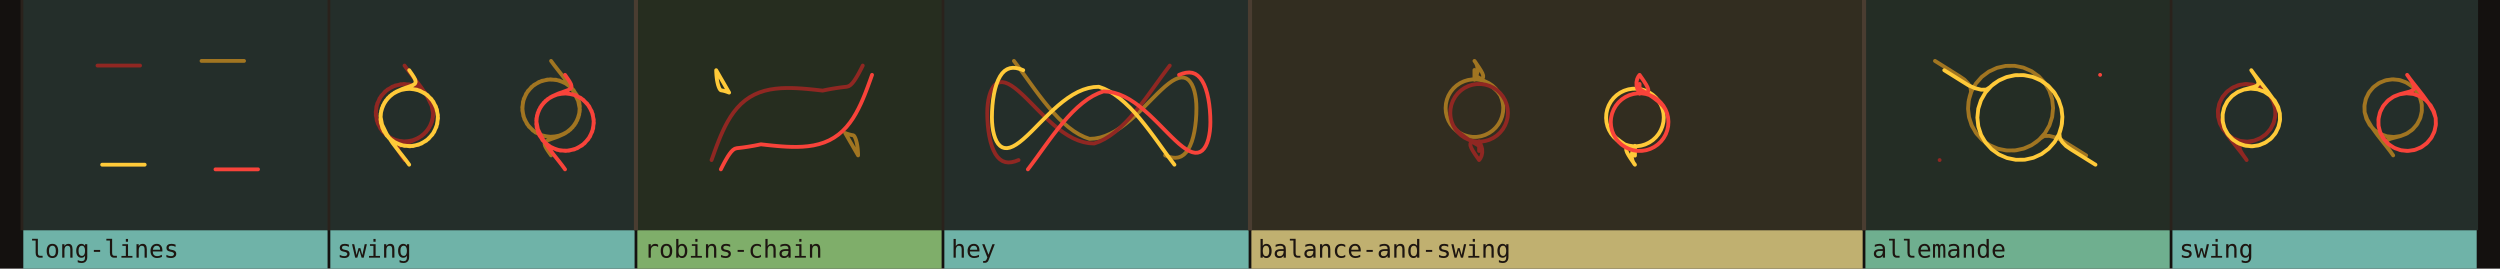
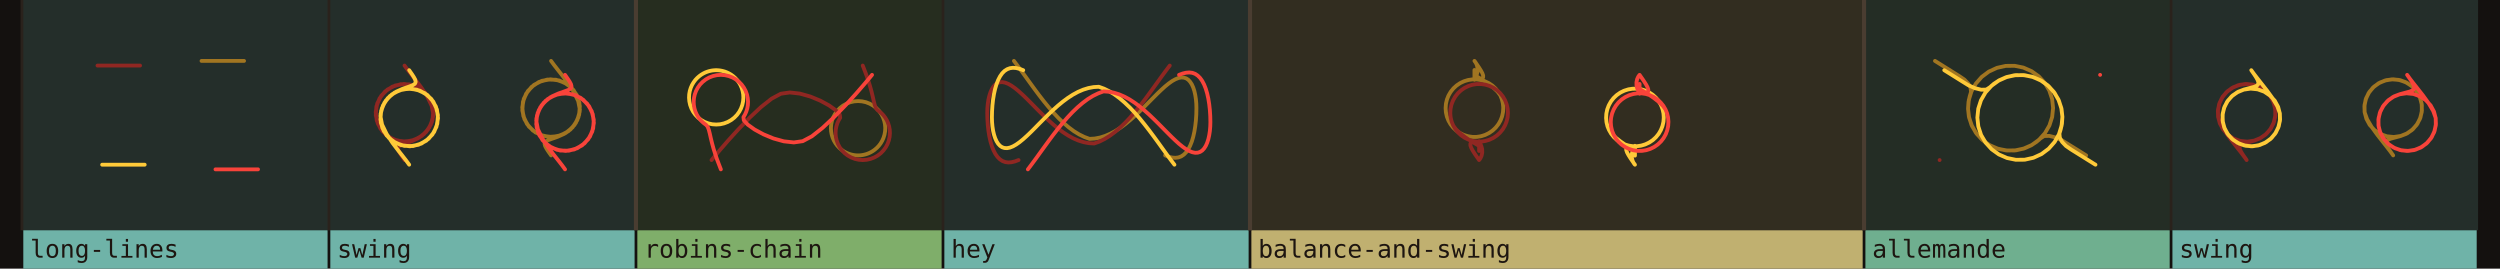
<svg xmlns="http://www.w3.org/2000/svg" viewBox="0 0 912 98" width="912" height="98" role="img">
  <rect width="912" height="98" fill="#14110f" />
  <svg x="8" y="0" width="112" height="84" viewBox="0 0 112 84">
    <rect width="112" height="84" fill="#6fb3a8" fill-opacity="0.18" />
    <path d="M81.03 22.22L80.99 22.22L80.88 22.22L80.7 22.22L80.44 22.22L80.12 22.22L79.72 22.22L79.27 22.22L78.76 22.22L78.2 22.22L77.58 22.22L76.93 22.22L76.24 22.22L75.53 22.22L74.79 22.22L74.04 22.22L73.28 22.22L72.52 22.22L71.76 22.22L71.02 22.22L70.31 22.22L69.62 22.22L68.97 22.22L68.36 22.22L67.79 22.22L67.28 22.22L66.83 22.22L66.44 22.22L66.11 22.22L65.85 22.22L65.67 22.22L65.56 22.22L65.52 22.22L65.56 22.22L65.67 22.22L65.85 22.22L66.11 22.22L66.44 22.22L66.83 22.22L67.28 22.22L67.79 22.22L68.36 22.22L68.97 22.22L69.62 22.22L70.31 22.22L71.02 22.22L71.76 22.22L72.52 22.22L73.28 22.22L74.04 22.22L74.79 22.22L75.53 22.22L76.24 22.22L76.93 22.22L77.58 22.22L78.2 22.22L78.76 22.22L79.27 22.22L79.72 22.22L80.12 22.22L80.44 22.22L80.7 22.22L80.88 22.22L80.99 22.22L81.03 22.22" fill="none" stroke="#a17521" stroke-width="1.4" stroke-linecap="round" stroke-linejoin="round" />
    <path d="M27.57 23.92L27.61 23.92L27.72 23.92L27.91 23.92L28.16 23.92L28.49 23.92L28.88 23.92L29.33 23.92L29.85 23.92L30.41 23.92L31.02 23.92L31.67 23.92L32.36 23.92L33.08 23.92L33.82 23.92L34.57 23.92L35.33 23.92L36.09 23.92L36.84 23.92L37.58 23.92L38.3 23.92L38.99 23.92L39.64 23.92L40.25 23.92L40.81 23.92L41.33 23.92L41.78 23.92L42.17 23.92L42.5 23.92L42.75 23.92L42.94 23.92L43.05 23.92L43.09 23.92L43.05 23.92L42.94 23.92L42.75 23.92L42.5 23.92L42.17 23.92L41.78 23.92L41.33 23.92L40.81 23.92L40.25 23.92L39.64 23.92L38.99 23.92L38.3 23.92L37.58 23.92L36.84 23.92L36.09 23.92L35.33 23.92L34.57 23.92L33.82 23.92L33.08 23.92L32.36 23.92L31.67 23.92L31.02 23.92L30.41 23.92L29.85 23.92L29.33 23.92L28.88 23.92L28.49 23.92L28.16 23.92L27.91 23.92L27.72 23.92L27.61 23.92L27.57 23.92" fill="none" stroke="#902722" stroke-width="1.4" stroke-linecap="round" stroke-linejoin="round" />
    <path d="M29.27 60.08L29.31 60.08L29.42 60.08L29.61 60.08L29.86 60.08L30.19 60.08L30.58 60.08L31.03 60.08L31.54 60.08L32.11 60.08L32.72 60.08L33.37 60.08L34.06 60.08L34.78 60.08L35.51 60.08L36.27 60.08L37.03 60.08L37.79 60.08L38.54 60.08L39.28 60.08L40 60.08L40.68 60.08L41.34 60.08L41.95 60.08L42.51 60.08L43.02 60.08L43.48 60.08L43.87 60.08L44.19 60.08L44.45 60.08L44.63 60.08L44.75 60.08L44.78 60.08L44.75 60.08L44.63 60.08L44.45 60.08L44.19 60.08L43.87 60.08L43.48 60.08L43.02 60.08L42.51 60.08L41.95 60.08L41.34 60.08L40.68 60.08L40 60.08L39.28 60.08L38.54 60.08L37.79 60.08L37.03 60.08L36.27 60.08L35.51 60.08L34.78 60.08L34.06 60.08L33.37 60.08L32.72 60.08L32.11 60.08L31.54 60.08L31.03 60.08L30.58 60.08L30.19 60.08L29.86 60.08L29.61 60.08L29.42 60.08L29.31 60.08L29.27 60.08" fill="none" stroke="#ffca39" stroke-width="1.4" stroke-linecap="round" stroke-linejoin="round" />
    <path d="M86.12 61.78L86.09 61.78L85.97 61.78L85.79 61.78L85.53 61.78L85.21 61.78L84.82 61.78L84.36 61.78L83.85 61.78L83.29 61.78L82.68 61.78L82.02 61.78L81.33 61.78L80.62 61.78L79.88 61.78L79.13 61.78L78.37 61.78L77.61 61.78L76.85 61.78L76.12 61.78L75.4 61.78L74.71 61.78L74.06 61.78L73.45 61.78L72.88 61.78L72.37 61.78L71.92 61.78L71.53 61.78L71.2 61.78L70.94 61.78L70.76 61.78L70.65 61.78L70.61 61.78L70.65 61.78L70.76 61.78L70.94 61.78L71.2 61.78L71.53 61.78L71.92 61.78L72.37 61.78L72.88 61.78L73.45 61.78L74.06 61.78L74.71 61.78L75.4 61.78L76.12 61.78L76.85 61.78L77.61 61.78L78.37 61.78L79.13 61.78L79.88 61.78L80.62 61.78L81.33 61.78L82.02 61.78L82.68 61.78L83.29 61.78L83.85 61.78L84.36 61.78L84.82 61.78L85.21 61.78L85.53 61.78L85.79 61.78L85.97 61.78L86.09 61.78L86.12 61.78" fill="none" stroke="#f8433a" stroke-width="1.4" stroke-linecap="round" stroke-linejoin="round" />
  </svg>
  <path d="M8 0L8 84" stroke="#2a221c" stroke-width="1" fill="none" />
  <svg x="8" y="84" width="112" height="14" viewBox="0 0 112 14">
    <rect x="0.5" width="111" height="14" fill="#6fb3a8" />
    <text x="3" y="10" fill="#1d1510" font-size="9" font-family="ui-monospace, Menlo, monospace">long-lines</text>
  </svg>
  <svg x="120" y="0" width="112" height="84" viewBox="0 0 112 84">
    <rect width="112" height="84" fill="#6fb3a8" fill-opacity="0.18" />
    <path d="M81.03 22.22L81.3 22.59L82.06 23.63L83.31 25.24L85.03 27.42L87.11 30.16L89.24 33.39L90.93 36.88L91.54 40.03L91 42.81L89.58 45.59L87.34 47.87L84.53 49.37L81.4 49.97L78.23 49.59L75.32 48.29L72.93 46.17L71.29 43.43L70.55 40.33L70.77 37.15L71.93 34.18L73.93 31.69L76.58 29.92L79.65 29.03L82.84 29.09L85.86 30.11L88.44 31.98L90.34 34.55L91.38 37.56L91.47 40.75L90.6 43.82L88.85 46.49L86.38 48.51L83.42 49.7L80.24 49.94L77.14 49.23L74.39 47.61L72.25 45.24L70.92 42.34L70.52 39.18L71.08 36.04L72.56 33.21L74.82 30.96L77.65 29.49L80.8 28.94L83.96 29.35L86.85 30.69L89.21 32.84L90.82 35.6L91.52 38.71L91.27 41.89L90.07 44.84L88.11 47.24L85.81 48.83L83.4 49.91L81.29 50.65L79.76 51.21L78.9 51.78L78.65 52.46L78.87 53.3L79.37 54.24L79.97 55.17L80.52 55.96L80.9 56.5L81.03 56.69" fill="none" stroke="#a17521" stroke-width="1.4" stroke-linecap="round" stroke-linejoin="round" />
    <path d="M27.57 23.92L27.84 24.29L28.6 25.32L29.85 26.94L31.58 29.12L33.65 31.86L35.79 35.09L37.47 38.58L38.08 41.73L37.55 44.5L36.12 47.29L33.89 49.57L31.07 51.07L27.94 51.66L24.77 51.29L21.86 49.98L19.48 47.87L17.84 45.13L17.09 42.03L17.31 38.84L18.47 35.87L20.47 33.39L23.13 31.62L26.19 30.72L29.38 30.79L32.4 31.81L34.98 33.68L36.88 36.25L37.92 39.26L38.01 42.45L37.14 45.52L35.4 48.19L32.93 50.21L29.97 51.4L26.79 51.64L23.68 50.92L20.93 49.31L18.79 46.94L17.46 44.04L17.06 40.88L17.62 37.74L19.11 34.91L21.37 32.66L24.2 31.19L27.34 30.63L30.5 31.05L33.4 32.39L35.75 34.54L37.36 37.29L38.07 40.4L37.81 43.58L36.61 46.54L34.65 48.93L32.35 50.53L29.94 51.61L27.83 52.34L26.3 52.91L25.44 53.47L25.19 54.16L25.41 55L25.91 55.94L26.52 56.87L27.07 57.66L27.44 58.19L27.57 58.39" fill="none" stroke="#902722" stroke-width="1.4" stroke-linecap="round" stroke-linejoin="round" />
    <path d="M29.27 60.08L29.01 59.71L28.25 58.68L26.99 57.06L25.27 54.88L23.19 52.14L21.06 48.91L19.37 45.42L18.77 42.27L19.3 39.5L20.73 36.71L22.96 34.43L25.77 32.93L28.91 32.34L32.07 32.71L34.99 34.02L37.37 36.13L39.01 38.87L39.75 41.97L39.53 45.16L38.37 48.13L36.37 50.61L33.72 52.38L30.66 53.28L27.47 53.21L24.44 52.19L21.86 50.32L19.97 47.75L18.92 44.74L18.83 41.55L19.7 38.48L21.45 35.81L23.92 33.79L26.88 32.6L30.06 32.36L33.17 33.08L35.92 34.69L38.06 37.06L39.39 39.96L39.79 43.12L39.22 46.26L37.74 49.09L35.48 51.34L32.65 52.81L29.51 53.37L26.34 52.95L23.45 51.61L21.09 49.46L19.49 46.71L18.78 43.6L19.04 40.42L20.24 37.46L22.19 35.07L24.5 33.47L26.9 32.39L29.02 31.66L30.55 31.09L31.4 30.53L31.65 29.84L31.43 29L30.93 28.06L30.33 27.13L29.78 26.34L29.41 25.81L29.27 25.61" fill="none" stroke="#ffca39" stroke-width="1.4" stroke-linecap="round" stroke-linejoin="round" />
    <path d="M86.12 61.78L85.86 61.41L85.1 60.37L83.85 58.76L82.12 56.58L80.04 53.84L77.91 50.61L76.22 47.12L75.62 43.97L76.15 41.19L77.58 38.41L79.81 36.13L82.62 34.63L85.76 34.03L88.93 34.41L91.84 35.71L94.22 37.83L95.86 40.57L96.61 43.67L96.39 46.85L95.22 49.82L93.22 52.31L90.57 54.08L87.51 54.97L84.32 54.91L81.3 53.89L78.72 52.02L76.82 49.45L75.77 46.44L75.68 43.25L76.55 40.18L78.3 37.51L80.77 35.49L83.73 34.3L86.91 34.06L90.02 34.77L92.77 36.39L94.91 38.76L96.24 41.66L96.64 44.82L96.07 47.96L94.59 50.79L92.33 53.04L89.5 54.51L86.36 55.06L83.2 54.65L80.3 53.31L77.94 51.16L76.34 48.4L75.63 45.29L75.89 42.11L77.09 39.16L79.04 36.76L81.35 35.17L83.76 34.09L85.87 33.35L87.4 32.79L88.25 32.22L88.5 31.54L88.29 30.7L87.79 29.76L87.18 28.83L86.63 28.04L86.26 27.5L86.12 27.31" fill="none" stroke="#f8433a" stroke-width="1.4" stroke-linecap="round" stroke-linejoin="round" />
  </svg>
  <path d="M120 0L120 84" stroke="#2a221c" stroke-width="1" fill="none" />
  <svg x="120" y="84" width="112" height="14" viewBox="0 0 112 14">
    <rect x="0.5" width="111" height="14" fill="#6fb3a8" />
    <text x="3" y="10" fill="#1d1510" font-size="9" font-family="ui-monospace, Menlo, monospace">swing</text>
  </svg>
  <svg x="232" y="0" width="112" height="84" viewBox="0 0 112 84">
    <rect width="112" height="84" fill="#7fae6a" fill-opacity="0.18" />
-     <path d="M81.03 56.69L81.03 56.69L81.03 56.69L81.03 56.69L81.03 56.69L81.03 56.69L81.03 56.69L81.03 56.69L81.03 56.69L81.03 56.69L81.03 56.69L81.03 56.69L81.03 56.69L81.03 56.69L81.03 56.69L81.03 56.69L81.03 56.69L81.03 56.69L81.03 56.69L80.99 56.62L80.87 56.41L80.68 56.09L80.44 55.66L80.14 55.15L79.81 54.57L79.45 53.95L79.07 53.28L78.68 52.61L78.28 51.93L77.9 51.27L77.54 50.64L77.21 50.06L76.91 49.55L76.67 49.13L76.48 48.8L76.36 48.6L76.32 48.52L76.34 48.53L76.4 48.55L76.48 48.59L76.6 48.64L76.75 48.69L76.92 48.76L77.11 48.82L77.32 48.89L77.54 48.96L77.78 49.03L78.02 49.1L78.26 49.16L78.51 49.22L78.76 49.27L79.01 49.31L79.25 49.35L79.52 49.51L79.8 49.93L80.08 50.54L80.34 51.3L80.56 52.15L80.73 53.06L80.86 53.96L80.94 54.81L80.99 55.56L81.02 56.15L81.03 56.55L81.03 56.69" fill="none" stroke="#a17521" stroke-width="1.4" stroke-linecap="round" stroke-linejoin="round" />
-     <path d="M27.57 58.39L27.62 58.26L27.76 57.87L27.98 57.26L28.28 56.42L28.65 55.38L29.1 54.15L29.62 52.76L30.22 51.24L30.89 49.61L31.65 47.89L32.49 46.14L33.43 44.38L34.48 42.64L35.63 40.97L36.91 39.39L38.3 37.94L39.82 36.63L41.45 35.49L43.19 34.52L45.03 33.73L46.95 33.11L48.92 32.66L50.93 32.36L52.95 32.18L54.95 32.11L56.9 32.12L58.76 32.19L60.53 32.3L62.16 32.43L63.64 32.57L64.93 32.7L66.03 32.82L66.92 32.92L67.57 32.99L67.98 33.04L68.11 33.05L68.17 33.04L68.32 33.01L68.57 32.95L68.9 32.88L69.31 32.8L69.79 32.7L70.34 32.6L70.94 32.49L71.6 32.37L72.29 32.26L73.02 32.14L73.78 32.03L74.55 31.92L75.33 31.82L76.12 31.73L76.9 31.64L77.64 31.42L78.32 30.96L78.97 30.3L79.59 29.5L80.18 28.6L80.75 27.66L81.28 26.73L81.75 25.85L82.15 25.08L82.46 24.47L82.66 24.06L82.73 23.92" fill="none" stroke="#902722" stroke-width="1.4" stroke-linecap="round" stroke-linejoin="round" />
-     <path d="M29.27 25.61L29.27 25.61L29.27 25.61L29.27 25.61L29.27 25.61L29.27 25.61L29.27 25.61L29.27 25.61L29.27 25.61L29.27 25.61L29.27 25.61L29.27 25.61L29.27 25.61L29.27 25.61L29.27 25.61L29.27 25.61L29.27 25.61L29.27 25.61L29.27 25.61L29.31 25.69L29.43 25.89L29.62 26.22L29.87 26.64L30.16 27.15L30.49 27.73L30.85 28.36L31.24 29.02L31.63 29.7L32.02 30.37L32.4 31.04L32.76 31.66L33.09 32.24L33.39 32.75L33.63 33.18L33.82 33.5L33.94 33.71L33.98 33.78L33.96 33.77L33.91 33.75L33.82 33.71L33.7 33.67L33.55 33.61L33.38 33.55L33.19 33.48L32.98 33.41L32.76 33.34L32.53 33.27L32.29 33.2L32.04 33.14L31.79 33.08L31.54 33.03L31.29 32.99L31.05 32.96L30.79 32.79L30.5 32.38L30.22 31.77L29.96 31.01L29.75 30.15L29.57 29.24L29.45 28.34L29.36 27.49L29.31 26.74L29.28 26.15L29.27 25.76L29.27 25.61" fill="none" stroke="#ffca39" stroke-width="1.4" stroke-linecap="round" stroke-linejoin="round" />
-     <path d="M86.12 27.31L86.08 27.44L85.94 27.82L85.72 28.44L85.42 29.28L85.04 30.32L84.59 31.55L84.07 32.93L83.48 34.46L82.8 36.09L82.05 37.8L81.2 39.56L80.26 41.32L79.22 43.06L78.06 44.73L76.79 46.31L75.4 47.76L73.88 49.07L72.25 50.21L70.51 51.18L68.67 51.97L66.75 52.58L64.77 53.04L62.76 53.34L60.75 53.52L58.75 53.59L56.8 53.58L54.93 53.51L53.17 53.4L51.54 53.27L50.06 53.13L48.76 53L47.66 52.88L46.78 52.78L46.12 52.71L45.72 52.66L45.58 52.65L45.53 52.66L45.38 52.69L45.13 52.74L44.8 52.81L44.39 52.9L43.9 52.99L43.36 53.1L42.75 53.21L42.1 53.32L41.4 53.44L40.68 53.56L39.92 53.67L39.15 53.78L38.36 53.88L37.58 53.97L36.8 54.06L36.06 54.27L35.37 54.74L34.73 55.39L34.11 56.2L33.51 57.09L32.95 58.04L32.42 58.97L31.95 59.85L31.55 60.62L31.24 61.23L31.04 61.64L30.97 61.78" fill="none" stroke="#f8433a" stroke-width="1.4" stroke-linecap="round" stroke-linejoin="round" />
+     <path d="M81.03 56.69L81.08 56.69L81.21 56.69L81.43 56.68L81.73 56.67L82.11 56.63L82.56 56.57L83.09 56.47L83.67 56.33L84.32 56.13L85 55.86L85.72 55.51L86.46 55.07L87.2 54.53L87.93 53.89L88.63 53.14L89.27 52.29L89.84 51.32L90.31 50.26L90.66 49.12L90.88 47.9L90.94 46.63L90.84 45.34L90.56 44.04L90.09 42.76L89.45 41.55L88.63 40.41L87.64 39.4L86.51 38.52L85.26 37.82L83.9 37.29L82.49 36.98L81.03 36.87L79.58 36.98L78.16 37.29L76.81 37.82L75.55 38.52L74.42 39.4L73.44 40.41L72.62 41.55L71.97 42.76L71.51 44.04L71.23 45.34L71.12 46.63L71.18 47.9L71.4 49.12L71.75 50.26L72.22 51.32L72.79 52.29L73.43 53.14L74.13 53.89L74.86 54.53L75.6 55.07L76.34 55.51L77.06 55.86L77.75 56.13L78.39 56.33L78.97 56.47L79.5 56.57L79.95 56.63L80.33 56.67L80.63 56.68L80.85 56.69L80.99 56.69L81.03 56.69" fill="none" stroke="#a17521" stroke-width="1.4" stroke-linecap="round" stroke-linejoin="round" />
+     <path d="M27.57 58.39L28.34 57.45L30.43 54.97L33.51 51.41L37.29 47.25L41.43 42.98L45.61 39.06L49.53 35.97L52.86 34.19L56.11 33.73L59.77 34.14L63.57 35.2L67.22 36.71L70.42 38.45L72.89 40.21L74.35 41.79L74.49 42.97L73.92 43.93L73.45 44.99L73.1 46.14L72.88 47.35L72.82 48.62L72.92 49.92L73.21 51.22L73.67 52.49L74.31 53.71L75.13 54.84L76.12 55.86L77.25 56.73L78.5 57.44L79.86 57.96L81.27 58.28L82.73 58.39L84.18 58.28L85.6 57.96L86.95 57.44L88.21 56.73L89.34 55.86L90.32 54.84L91.14 53.71L91.79 52.49L92.25 51.22L92.53 49.92L92.64 48.62L92.58 47.35L92.36 46.14L92.01 44.99L91.54 43.93L90.97 42.97L90.33 42.11L89.63 41.36L88.9 40.72L88.16 40.19L87.56 39.49L87.13 38.4L86.77 36.97L86.38 35.26L85.93 33.39L85.39 31.45L84.8 29.54L84.19 27.77L83.62 26.22L83.15 25L82.84 24.2L82.73 23.92" fill="none" stroke="#902722" stroke-width="1.4" stroke-linecap="round" stroke-linejoin="round" />
+     <path d="M29.27 25.61L29.23 25.61L29.09 25.61L28.87 25.62L28.57 25.64L28.19 25.67L27.74 25.73L27.21 25.83L26.63 25.97L25.99 26.17L25.3 26.44L24.58 26.79L23.84 27.23L23.1 27.77L22.37 28.41L21.67 29.16L21.03 30.02L20.46 30.98L19.99 32.04L19.64 33.18L19.42 34.4L19.36 35.67L19.47 36.97L19.75 38.27L20.21 39.54L20.86 40.76L21.68 41.89L22.66 42.91L23.79 43.78L25.05 44.49L26.4 45.01L27.82 45.33L29.27 45.43L30.73 45.33L32.14 45.01L33.5 44.49L34.75 43.78L35.88 42.91L36.87 41.89L37.69 40.76L38.33 39.54L38.79 38.27L39.08 36.97L39.18 35.67L39.12 34.4L38.9 33.18L38.55 32.04L38.08 30.98L37.51 30.02L36.87 29.16L36.17 28.41L35.44 27.77L34.7 27.23L33.96 26.79L33.24 26.44L32.56 26.17L31.91 25.97L31.33 25.83L30.8 25.73L30.35 25.67L29.97 25.64L29.67 25.62L29.45 25.61L29.32 25.61L29.27 25.61" fill="none" stroke="#ffca39" stroke-width="1.4" stroke-linecap="round" stroke-linejoin="round" />
+     <path d="M86.12 27.31L85.36 28.24L83.27 30.73L80.18 34.29L76.41 38.44L72.27 42.72L68.08 46.64L64.16 49.73L60.83 51.5L57.59 51.96L53.93 51.56L50.13 50.5L46.48 48.99L43.28 47.25L40.8 45.48L39.35 43.91L39.21 42.73L39.78 41.76L40.25 40.71L40.6 39.56L40.82 38.34L40.88 37.07L40.77 35.78L40.49 34.48L40.03 33.2L39.38 31.99L38.56 30.85L37.58 29.84L36.45 28.96L35.19 28.26L33.84 27.74L32.42 27.42L30.97 27.31L29.51 27.42L28.1 27.74L26.74 28.26L25.49 28.96L24.36 29.84L23.37 30.85L22.55 31.99L21.91 33.2L21.44 34.48L21.16 35.78L21.06 37.07L21.12 38.34L21.34 39.56L21.69 40.71L22.16 41.76L22.73 42.73L23.37 43.58L24.07 44.33L24.8 44.97L25.54 45.51L26.14 46.2L26.56 47.29L26.93 48.73L27.31 50.43L27.77 52.31L28.3 54.25L28.9 56.16L29.5 57.93L30.08 59.47L30.55 60.69L30.86 61.49L30.97 61.78" fill="none" stroke="#f8433a" stroke-width="1.4" stroke-linecap="round" stroke-linejoin="round" />
  </svg>
  <path d="M232 0L232 84" stroke="#2a221c" stroke-width="1" fill="none" />
  <svg x="232" y="84" width="112" height="14" viewBox="0 0 112 14">
    <rect x="0.5" width="111" height="14" fill="#7fae6a" />
    <text x="3" y="10" fill="#1d1510" font-size="9" font-family="ui-monospace, Menlo, monospace">robins-chain</text>
  </svg>
  <svg x="344" y="0" width="112" height="84" viewBox="0 0 112 84">
    <rect width="112" height="84" fill="#6fb3a8" fill-opacity="0.18" />
    <path d="M81.03 56.69L82.35 57.18L83.6 57.48L84.78 57.57L85.88 57.43L86.91 57.05L87.85 56.42L88.71 55.56L89.49 54.46L90.17 53.14L90.78 51.61L91.29 49.89L91.71 48.01L92.03 45.99L92.27 43.87L92.41 41.68L92.45 39.45L92.41 37.81L92.27 36.2L92.03 34.66L91.71 33.23L91.29 31.93L90.78 30.79L90.17 29.85L89.49 29.1L88.71 28.59L87.85 28.31L86.91 28.26L85.88 28.47L84.78 28.91L83.6 29.57L82.35 30.46L81.03 31.53L79.65 32.78L78.2 34.17L76.69 35.68L75.12 37.27L73.5 38.9L71.84 40.55L70.13 42.18L68.38 43.74L66.59 45.21L64.78 46.56L62.93 47.76L61.06 48.77L59.18 49.58L57.28 50.18L55.37 50.54L53.45 50.66L51.54 49.95L49.63 49.01L47.73 47.84L45.85 46.44L43.98 44.84L42.13 43.07L40.32 41.14L38.53 39.08L36.78 36.94L35.07 34.73L33.4 32.5L31.79 30.28L30.22 28.11L28.71 26.02L27.26 24.05L25.88 22.22" fill="none" stroke="#a17521" stroke-width="1.4" stroke-linecap="round" stroke-linejoin="round" />
    <path d="M82.73 23.92L81.34 25.75L79.89 27.72L78.38 29.81L76.82 31.98L75.2 34.2L73.54 36.43L71.83 38.63L70.08 40.78L68.29 42.84L66.47 44.77L64.63 46.54L62.76 48.14L60.87 49.53L58.97 50.71L57.07 51.65L55.15 52.35L53.24 52.23L51.33 51.87L49.43 51.28L47.54 50.47L45.68 49.45L43.83 48.26L42.01 46.91L40.23 45.44L38.48 43.87L36.77 42.25L35.1 40.6L33.48 38.97L31.92 37.38L30.41 35.87L28.96 34.48L27.57 33.23L26.25 32.15L25 31.27L23.83 30.6L22.72 30.16L21.7 29.96L20.76 30L19.9 30.28L19.12 30.8L18.43 31.54L17.83 32.49L17.32 33.63L16.9 34.93L16.57 36.36L16.34 37.9L16.2 39.51L16.15 41.15L16.2 43.38L16.34 45.57L16.57 47.69L16.9 49.7L17.32 51.59L17.83 53.3L18.43 54.84L19.12 56.16L19.9 57.26L20.76 58.12L21.7 58.74L22.72 59.12L23.83 59.27L25 59.18L26.25 58.88L27.57 58.39" fill="none" stroke="#902722" stroke-width="1.4" stroke-linecap="round" stroke-linejoin="round" />
    <path d="M29.27 25.61L27.95 25.12L26.7 24.82L25.52 24.73L24.42 24.88L23.4 25.26L22.45 25.88L21.59 26.74L20.82 27.84L20.13 29.16L19.53 30.7L19.02 32.41L18.6 34.3L18.27 36.31L18.04 38.43L17.9 40.62L17.85 42.85L17.9 44.49L18.04 46.1L18.27 47.64L18.6 49.07L19.02 50.37L19.53 51.51L20.13 52.46L20.82 53.2L21.59 53.72L22.45 54L23.4 54.04L24.42 53.84L25.52 53.4L26.7 52.73L27.95 51.85L29.27 50.77L30.66 49.52L32.11 48.13L33.62 46.62L35.18 45.03L36.8 43.4L38.46 41.75L40.17 40.13L41.92 38.56L43.71 37.09L45.53 35.74L47.37 34.55L49.24 33.53L51.13 32.72L53.03 32.13L54.93 31.77L56.85 31.65L58.76 32.35L60.67 33.29L62.57 34.47L64.46 35.86L66.32 37.46L68.17 39.23L69.99 41.16L71.77 43.22L73.52 45.37L75.23 47.57L76.9 49.8L78.52 52.02L80.08 54.19L81.59 56.28L83.04 58.25L84.43 60.08" fill="none" stroke="#ffca39" stroke-width="1.4" stroke-linecap="round" stroke-linejoin="round" />
    <path d="M30.97 61.78L32.35 59.95L33.8 57.98L35.31 55.89L36.88 53.72L38.5 51.5L40.16 49.27L41.87 47.06L43.62 44.92L45.41 42.86L47.22 40.93L49.07 39.16L50.94 37.56L52.82 36.16L54.72 34.99L56.63 34.05L58.55 33.34L60.46 33.46L62.37 33.82L64.27 34.42L66.15 35.23L68.02 36.24L69.87 37.44L71.68 38.79L73.47 40.26L75.22 41.82L76.93 43.45L78.6 45.1L80.21 46.73L81.78 48.32L83.29 49.83L84.74 51.22L86.12 52.47L87.44 53.54L88.69 54.43L89.87 55.09L90.97 55.53L92 55.74L92.94 55.69L93.8 55.41L94.58 54.9L95.27 54.15L95.87 53.21L96.38 52.07L96.8 50.77L97.12 49.34L97.36 47.8L97.5 46.19L97.55 44.55L97.5 42.32L97.36 40.13L97.12 38.01L96.8 35.99L96.38 34.11L95.87 32.39L95.27 30.86L94.58 29.54L93.8 28.44L92.94 27.58L92 26.95L90.97 26.57L89.87 26.43L88.69 26.52L87.44 26.82L86.12 27.31" fill="none" stroke="#f8433a" stroke-width="1.4" stroke-linecap="round" stroke-linejoin="round" />
  </svg>
  <path d="M344 0L344 84" stroke="#2a221c" stroke-width="1" fill="none" />
  <svg x="344" y="84" width="112" height="14" viewBox="0 0 112 14">
    <rect x="0.5" width="111" height="14" fill="#6fb3a8" />
    <text x="3" y="10" fill="#1d1510" font-size="9" font-family="ui-monospace, Menlo, monospace">hey</text>
  </svg>
  <svg x="456" y="0" width="224" height="84" viewBox="0 0 224 84">
    <rect width="224" height="84" fill="#c0b070" fill-opacity="0.18" />
    <path d="M81.88 22.22L82.02 22.38L82.37 22.89L82.77 23.76L83.02 24.93L83 26.2L82.7 27.27L82.36 28.11L82.08 28.72L81.91 29.05L81.88 29.11L81.88 29.11L81.88 29.11L81.88 29.11L81.88 29.08L81.88 28.77L81.88 28.22L81.88 27.53L81.88 26.78L81.88 26.11L81.88 25.66L81.88 25.53L81.88 25.53L81.88 25.53L81.88 25.53L81.88 25.53L81.88 25.53L81.88 25.53L81.88 25.53L81.88 25.82L81.88 26.46L81.88 27.1L81.88 27.39L82.14 27.54L82.86 27.96L83.97 28.62L85.41 29.52L87.07 30.66L88.79 32L90.32 33.45L91.31 34.79L91.84 36.09L92.23 37.59L92.39 39.16L92.32 40.74L92.01 42.29L91.47 43.77L90.72 45.16L89.76 46.42L88.63 47.52L87.35 48.44L85.94 49.16L84.44 49.66L82.88 49.93L81.3 49.96L79.74 49.75L78.22 49.32L76.78 48.66L75.46 47.79L74.29 46.74L73.28 45.52L72.47 44.16L71.87 42.7L71.5 41.17L71.36 39.59L71.46 38.02L71.79 36.47L72.35 34.99L73.13 33.62L74.1 32.37L75.25 31.29L76.54 30.39L77.96 29.69L79.47 29.21L81.03 28.97L82.61 28.96L84.17 29.19L85.68 29.65L87.11 30.33L88.42 31.21L89.58 32.29L90.56 33.52L91.35 34.89L91.93 36.36L92.28 37.9L92.4 39.47L92.27 41.05L91.92 42.59L91.34 44.06L90.54 45.42L89.55 46.65L88.38 47.72L87.07 48.6L85.65 49.28L84.13 49.73L82.57 49.95L80.99 49.94L79.43 49.68L77.92 49.2L76.51 48.5L75.21 47.59L74.07 46.51L73.1 45.26L72.33 43.88L71.78 42.4L71.45 40.85L71.36 39.28L71.5 37.7L71.88 36.17L72.49 34.71L73.3 33.36L74.31 32.14L75.49 31.09L76.82 30.23L78.26 29.58L79.78 29.15L81.3 28.95L82.68 28.96L83.83 28.91L84.64 28.67L85.04 28.22L85.06 27.55L84.76 26.7L84.23 25.72L83.59 24.7L82.94 23.74L82.39 22.94L82.01 22.41L81.88 22.22" fill="none" stroke="#a17521" stroke-width="1.4" stroke-linecap="round" stroke-linejoin="round" />
    <path d="M83.57 58.39L83.72 58.22L84.07 57.72L84.47 56.85L84.72 55.67L84.69 54.4L84.4 53.34L84.06 52.49L83.77 51.89L83.6 51.55L83.57 51.49L83.57 51.49L83.57 51.49L83.57 51.49L83.57 51.52L83.57 51.83L83.57 52.39L83.57 53.07L83.57 53.83L83.57 54.49L83.57 54.95L83.57 55.07L83.57 55.07L83.57 55.07L83.57 55.07L83.57 55.07L83.57 55.07L83.57 55.07L83.57 55.07L83.57 54.78L83.57 54.14L83.57 53.51L83.57 53.22L83.31 53.07L82.59 52.65L81.48 51.98L80.04 51.08L78.38 49.95L76.66 48.61L75.13 47.16L74.14 45.81L73.61 44.52L73.22 43.02L73.06 41.45L73.13 39.87L73.44 38.32L73.98 36.83L74.74 35.45L75.69 34.19L76.82 33.09L78.11 32.17L79.51 31.45L81.01 30.95L82.57 30.68L84.15 30.65L85.71 30.85L87.23 31.29L88.67 31.95L89.99 32.81L91.17 33.87L92.17 35.09L92.98 36.44L93.58 37.91L93.95 39.44L94.09 41.01L93.99 42.59L93.66 44.13L93.1 45.61L92.33 46.99L91.35 48.23L90.21 49.32L88.91 50.22L87.49 50.92L85.98 51.39L84.42 51.64L82.84 51.65L81.28 51.42L79.77 50.96L78.34 50.28L77.03 49.39L75.87 48.32L74.89 47.09L74.1 45.72L73.52 44.25L73.17 42.71L73.05 41.13L73.18 39.56L73.53 38.02L74.12 36.55L74.91 35.18L75.9 33.95L77.07 32.89L78.38 32L79.81 31.33L81.32 30.88L82.88 30.65L84.46 30.67L86.02 30.92L87.53 31.4L88.94 32.1L90.24 33.01L91.38 34.1L92.35 35.35L93.12 36.73L93.67 38.21L94 39.75L94.09 41.33L93.95 42.9L93.57 44.44L92.96 45.9L92.15 47.25L91.14 48.46L89.96 49.51L88.63 50.38L87.19 51.03L85.67 51.46L84.16 51.65L82.77 51.65L81.62 51.7L80.82 51.94L80.41 52.39L80.4 53.06L80.7 53.91L81.22 54.89L81.86 55.91L82.51 56.87L83.07 57.66L83.44 58.19L83.57 58.39" fill="none" stroke="#902722" stroke-width="1.4" stroke-linecap="round" stroke-linejoin="round" />
    <path d="M140.43 60.08L140.28 59.92L139.93 59.42L139.53 58.55L139.28 57.37L139.31 56.1L139.6 55.03L139.94 54.19L140.23 53.58L140.4 53.25L140.43 53.19L140.43 53.19L140.43 53.19L140.43 53.19L140.43 53.22L140.43 53.53L140.43 54.08L140.43 54.77L140.43 55.52L140.43 56.19L140.43 56.64L140.43 56.77L140.43 56.77L140.43 56.77L140.43 56.77L140.43 56.77L140.43 56.77L140.43 56.77L140.43 56.77L140.43 56.48L140.43 55.84L140.43 55.2L140.43 54.91L140.16 54.76L139.44 54.34L138.33 53.68L136.89 52.78L135.23 51.64L133.51 50.3L131.99 48.85L131 47.51L130.46 46.22L130.07 44.72L129.91 43.14L129.98 41.57L130.29 40.02L130.83 38.53L131.59 37.14L132.54 35.88L133.67 34.78L134.96 33.86L136.36 33.14L137.86 32.65L139.42 32.38L141 32.34L142.57 32.55L144.08 32.99L145.52 33.64L146.84 34.51L148.02 35.57L149.02 36.78L149.83 38.14L150.43 39.6L150.81 41.14L150.94 42.71L150.85 44.29L150.51 45.83L149.95 47.31L149.18 48.69L148.2 49.93L147.06 51.02L145.76 51.92L144.34 52.61L142.83 53.09L141.27 53.33L139.69 53.34L138.13 53.11L136.62 52.66L135.19 51.97L133.89 51.09L132.73 50.02L131.74 48.78L130.95 47.41L130.37 45.94L130.02 44.4L129.91 42.83L130.03 41.25L130.38 39.71L130.97 38.25L131.76 36.88L132.75 35.65L133.92 34.58L135.23 33.7L136.66 33.03L138.17 32.57L139.74 32.35L141.31 32.37L142.87 32.62L144.38 33.1L145.79 33.8L147.09 34.71L148.23 35.8L149.2 37.05L149.97 38.43L150.52 39.9L150.85 41.45L150.94 43.03L150.8 44.6L150.42 46.13L149.81 47.59L149 48.95L147.99 50.16L146.81 51.21L145.48 52.07L144.05 52.73L142.53 53.16L141.01 53.35L139.63 53.34L138.47 53.39L137.67 53.63L137.27 54.08L137.25 54.75L137.55 55.61L138.07 56.58L138.71 57.6L139.36 58.56L139.92 59.36L140.29 59.89L140.43 60.08" fill="none" stroke="#ffca39" stroke-width="1.4" stroke-linecap="round" stroke-linejoin="round" />
    <path d="M142.12 27.31L141.98 27.47L141.63 27.98L141.23 28.85L140.98 30.02L141 31.29L141.3 32.36L141.64 33.2L141.92 33.81L142.09 34.15L142.12 34.2L142.12 34.2L142.12 34.2L142.12 34.2L142.12 34.17L142.12 33.86L142.12 33.31L142.12 32.62L142.12 31.87L142.12 31.2L142.12 30.75L142.12 30.62L142.12 30.62L142.12 30.62L142.12 30.62L142.12 30.62L142.12 30.62L142.12 30.62L142.12 30.62L142.12 30.91L142.12 31.55L142.12 32.19L142.12 32.48L142.38 32.63L143.11 33.05L144.22 33.71L145.65 34.61L147.31 35.75L149.03 37.09L150.56 38.54L151.55 39.88L152.09 41.18L152.48 42.68L152.64 44.25L152.56 45.83L152.25 47.38L151.72 48.86L150.96 50.25L150.01 51.51L148.88 52.61L147.59 53.53L146.18 54.25L144.69 54.75L143.13 55.02L141.55 55.05L139.98 54.85L138.46 54.41L137.03 53.75L135.71 52.88L134.53 51.83L133.53 50.61L132.72 49.25L132.12 47.79L131.74 46.26L131.6 44.68L131.7 43.11L132.04 41.56L132.6 40.09L133.37 38.71L134.34 37.46L135.49 36.38L136.79 35.48L138.21 34.78L139.71 34.31L141.27 34.06L142.85 34.05L144.42 34.28L145.93 34.74L147.35 35.42L148.66 36.31L149.82 37.38L150.81 38.61L151.6 39.98L152.18 41.45L152.53 42.99L152.64 44.57L152.52 46.14L152.16 47.68L151.58 49.15L150.79 50.51L149.79 51.74L148.63 52.81L147.32 53.69L145.89 54.37L144.38 54.82L142.81 55.04L141.23 55.03L139.67 54.78L138.17 54.29L136.75 53.59L135.46 52.69L134.32 51.6L133.35 50.35L132.58 48.97L132.02 47.49L131.7 45.94L131.6 44.37L131.75 42.79L132.13 41.26L132.73 39.8L133.55 38.45L134.56 37.23L135.74 36.18L137.06 35.32L138.5 34.67L140.02 34.24L141.54 34.04L142.92 34.05L144.08 34L144.88 33.76L145.28 33.31L145.3 32.64L145 31.79L144.48 30.81L143.83 29.79L143.19 28.83L142.63 28.04L142.26 27.5L142.12 27.31" fill="none" stroke="#f8433a" stroke-width="1.4" stroke-linecap="round" stroke-linejoin="round" />
  </svg>
  <path d="M456 0L456 84" stroke="#2a221c" stroke-width="1" fill="none" />
  <svg x="456" y="84" width="224" height="14" viewBox="0 0 224 14">
    <rect x="0.5" width="223" height="14" fill="#c0b070" />
    <text x="3" y="10" fill="#1d1510" font-size="9" font-family="ui-monospace, Menlo, monospace">balance-and-swing</text>
  </svg>
  <svg x="680" y="0" width="112" height="84" viewBox="0 0 112 84">
    <rect width="112" height="84" fill="#6faf8f" fill-opacity="0.18" />
    <path d="M25.88 22.22L26.25 22.45L27.27 23.09L28.79 24.04L30.64 25.19L32.67 26.47L34.74 27.76L36.63 29.05L38.04 30.53L38.87 32.05L39.03 33.55L38.55 35.16L38.11 37.19L37.94 39.67L38.25 42.55L39.22 45.63L40.82 48.46L42.98 50.9L45.61 52.83L48.57 54.18L51.75 54.87L55.01 54.89L58.2 54.22L61.18 52.91L63.82 51L66 48.58L67.63 45.76L68.63 42.66L68.97 39.42L68.62 36.18L67.6 33.08L65.96 30.27L63.76 27.86L61.12 25.97L58.13 24.66L54.94 24.01L51.68 24.04L48.5 24.75L45.54 26.11L42.93 28.06L40.78 30.51L39.19 33.35L38.23 36.46L37.94 39.71L38.34 42.94L39.4 46.02L41.08 48.81L43.31 51.19L45.98 53.05L48.99 54.31L52.19 54.91L55.44 54.84L58.49 54.13L60.98 53.02L62.92 51.74L64.37 50.48L65.69 49.62L67.56 49.57L69.86 50.15L72.35 51.28L74.8 52.8L77.15 54.26L79.14 55.5L80.52 56.37L81.03 56.69" fill="none" stroke="#a17521" stroke-width="1.4" stroke-linecap="round" stroke-linejoin="round" />
    <path d="M27.57 58.39L27.57 58.39L27.57 58.39L27.57 58.39L27.57 58.39L27.57 58.39L27.57 58.39L27.57 58.39L27.57 58.39L27.57 58.39L27.57 58.39L27.57 58.39L27.57 58.39L27.57 58.39L27.57 58.39L27.57 58.39L27.57 58.39L27.57 58.39L27.57 58.39L27.57 58.39L27.57 58.39L27.57 58.39L27.57 58.39L27.57 58.39L27.57 58.39L27.57 58.39L27.57 58.39L27.57 58.39L27.57 58.39L27.57 58.39L27.57 58.39L27.57 58.39L27.57 58.39L27.57 58.39L27.57 58.39L27.57 58.39L27.57 58.39L27.57 58.39L27.57 58.39L27.57 58.39L27.57 58.39L27.57 58.39L27.57 58.39L27.57 58.39L27.57 58.39L27.57 58.39L27.57 58.39L27.57 58.39L27.57 58.39L27.57 58.39L27.57 58.39L27.57 58.39L27.57 58.39L27.57 58.39L27.57 58.39L27.57 58.39L27.57 58.39L27.57 58.39L27.57 58.39L27.57 58.39L27.57 58.39L27.57 58.39L27.57 58.39L27.57 58.39L27.57 58.39" fill="none" stroke="#902722" stroke-width="1.4" stroke-linecap="round" stroke-linejoin="round" />
    <path d="M84.43 60.08L84.05 59.85L83.03 59.21L81.52 58.27L79.67 57.11L77.63 55.84L75.56 54.55L73.67 53.25L72.26 51.77L71.43 50.25L71.27 48.75L71.75 47.14L72.2 45.11L72.36 42.63L72.05 39.75L71.08 36.68L69.48 33.84L67.32 31.4L64.7 29.47L61.73 28.12L58.55 27.43L55.29 27.41L52.1 28.08L49.12 29.4L46.48 31.31L44.3 33.73L42.67 36.55L41.67 39.65L41.34 42.89L41.69 46.12L42.7 49.22L44.35 52.03L46.54 54.44L49.19 56.34L52.17 57.64L55.37 58.29L58.62 58.26L61.8 57.55L64.76 56.19L67.37 54.24L69.52 51.79L71.11 48.95L72.07 45.84L72.36 42.59L71.96 39.36L70.9 36.28L69.22 33.49L66.99 31.11L64.32 29.25L61.32 27.99L58.12 27.39L54.86 27.46L51.81 28.18L49.32 29.29L47.38 30.56L45.94 31.82L44.61 32.68L42.75 32.73L40.44 32.16L37.95 31.03L35.5 29.51L33.16 28.04L31.17 26.8L29.79 25.94L29.27 25.61" fill="none" stroke="#ffca39" stroke-width="1.4" stroke-linecap="round" stroke-linejoin="round" />
    <path d="M86.12 27.31L86.12 27.31L86.12 27.31L86.12 27.31L86.12 27.31L86.12 27.31L86.12 27.31L86.12 27.31L86.12 27.31L86.12 27.31L86.12 27.31L86.12 27.31L86.12 27.31L86.12 27.31L86.12 27.31L86.12 27.31L86.12 27.31L86.12 27.31L86.12 27.31L86.12 27.31L86.12 27.31L86.12 27.31L86.12 27.31L86.12 27.31L86.12 27.31L86.12 27.31L86.12 27.31L86.12 27.31L86.12 27.31L86.12 27.31L86.12 27.31L86.12 27.31L86.12 27.31L86.12 27.31L86.12 27.31L86.12 27.31L86.12 27.31L86.12 27.31L86.12 27.31L86.12 27.31L86.12 27.31L86.12 27.31L86.12 27.31L86.12 27.31L86.12 27.31L86.12 27.31L86.12 27.31L86.12 27.31L86.12 27.31L86.12 27.31L86.12 27.31L86.12 27.31L86.12 27.31L86.12 27.31L86.12 27.31L86.12 27.31L86.12 27.31L86.12 27.31L86.12 27.31L86.12 27.31L86.12 27.31L86.12 27.31L86.12 27.31L86.12 27.31L86.12 27.31" fill="none" stroke="#f8433a" stroke-width="1.4" stroke-linecap="round" stroke-linejoin="round" />
  </svg>
  <path d="M680 0L680 84" stroke="#2a221c" stroke-width="1" fill="none" />
  <svg x="680" y="84" width="112" height="14" viewBox="0 0 112 14">
    <rect x="0.5" width="111" height="14" fill="#6faf8f" />
    <text x="3" y="10" fill="#1d1510" font-size="9" font-family="ui-monospace, Menlo, monospace">allemande</text>
  </svg>
  <svg x="792" y="0" width="112" height="84" viewBox="0 0 112 84">
    <rect width="112" height="84" fill="#6fb3a8" fill-opacity="0.18" />
    <path d="M81.03 56.69L80.77 56.32L80.02 55.29L78.82 53.73L77.21 51.68L75.28 49.22L73.26 46.43L71.54 43.54L70.63 41.01L70.54 38.75L71 36.28L72.06 33.96L73.65 31.96L75.68 30.4L78.02 29.38L80.54 28.95L83.09 29.14L85.51 29.94L87.68 31.3L89.45 33.14L90.72 35.36L91.42 37.82L91.51 40.37L90.98 42.87L89.86 45.17L88.23 47.13L86.16 48.64L83.8 49.6L81.27 49.97L78.72 49.72L76.32 48.86L74.19 47.44L72.46 45.56L71.25 43.31L70.6 40.84L70.58 38.28L71.17 35.8L72.34 33.53L74.03 31.61L76.13 30.15L78.51 29.24L81.05 28.93L83.59 29.25L85.97 30.17L88.07 31.63L89.74 33.56L90.91 35.84L91.49 38.32L91.45 40.88L90.8 43.35L89.58 45.59L87.84 47.47L85.78 48.84L83.68 49.64L81.7 50.17L80.08 50.6L79 51.06L78.48 51.63L78.45 52.37L78.79 53.26L79.35 54.23L79.97 55.17L80.52 55.96L80.9 56.5L81.03 56.69" fill="none" stroke="#a17521" stroke-width="1.4" stroke-linecap="round" stroke-linejoin="round" />
    <path d="M27.57 58.39L27.31 58.01L26.56 56.99L25.37 55.43L23.75 53.38L21.82 50.92L19.8 48.13L18.08 45.24L17.17 42.71L17.08 40.44L17.54 37.98L18.61 35.65L20.2 33.65L22.22 32.1L24.56 31.07L27.08 30.64L29.63 30.83L32.06 31.64L34.22 33L35.99 34.84L37.26 37.06L37.97 39.51L38.05 42.07L37.52 44.57L36.41 46.87L34.77 48.83L32.71 50.33L30.34 51.3L27.81 51.67L25.27 51.41L22.86 50.56L20.73 49.14L19.01 47.26L17.79 45.01L17.15 42.54L17.12 39.98L17.71 37.49L18.88 35.22L20.57 33.3L22.67 31.85L25.06 30.94L27.59 30.63L30.13 30.95L32.52 31.86L34.61 33.33L36.29 35.26L37.45 37.53L38.03 40.02L38 42.58L37.35 45.05L36.12 47.29L34.39 49.17L32.32 50.54L30.23 51.34L28.24 51.86L26.62 52.3L25.54 52.75L25.02 53.33L24.99 54.07L25.34 54.96L25.89 55.93L26.51 56.87L27.07 57.66L27.44 58.19L27.57 58.39" fill="none" stroke="#902722" stroke-width="1.4" stroke-linecap="round" stroke-linejoin="round" />
    <path d="M29.27 25.61L29.54 25.99L30.28 27.01L31.48 28.57L33.09 30.62L35.03 33.08L37.05 35.87L38.77 38.76L39.68 41.29L39.77 43.56L39.3 46.02L38.24 48.35L36.65 50.35L34.62 51.9L32.28 52.93L29.76 53.36L27.22 53.17L24.79 52.36L22.63 51L20.86 49.16L19.58 46.94L18.88 44.49L18.79 41.93L19.32 39.43L20.44 37.13L22.08 35.17L24.14 33.67L26.51 32.7L29.04 32.33L31.58 32.59L33.98 33.44L36.11 34.86L37.84 36.74L39.06 38.99L39.7 41.46L39.73 44.02L39.13 46.51L37.96 48.78L36.28 50.7L34.18 52.15L31.79 53.06L29.25 53.37L26.72 53.05L24.33 52.14L22.24 50.67L20.56 48.74L19.39 46.47L18.81 43.98L18.85 41.42L19.5 38.95L20.73 36.71L22.46 34.83L24.52 33.46L26.62 32.66L28.6 32.14L30.22 31.7L31.31 31.25L31.82 30.67L31.85 29.93L31.51 29.04L30.95 28.07L30.33 27.13L29.78 26.34L29.41 25.81L29.27 25.61" fill="none" stroke="#ffca39" stroke-width="1.4" stroke-linecap="round" stroke-linejoin="round" />
    <path d="M86.12 27.31L86.39 27.68L87.13 28.71L88.33 30.27L89.95 32.32L91.88 34.78L93.9 37.57L95.62 40.46L96.53 42.99L96.62 45.25L96.15 47.72L95.09 50.04L93.5 52.04L91.48 53.6L89.13 54.62L86.62 55.05L84.07 54.86L81.64 54.06L79.48 52.7L77.71 50.86L76.43 48.64L75.73 46.18L75.64 43.63L76.17 41.13L77.29 38.83L78.93 36.87L80.99 35.36L83.36 34.4L85.89 34.03L88.43 34.28L90.84 35.14L92.96 36.56L94.69 38.44L95.91 40.69L96.55 43.16L96.58 45.72L95.99 48.2L94.81 50.47L93.13 52.39L91.03 53.85L88.64 54.76L86.1 55.07L83.57 54.75L81.18 53.83L79.09 52.37L77.41 50.44L76.25 48.16L75.66 45.68L75.7 43.12L76.35 40.65L77.58 38.41L79.31 36.53L81.37 35.16L83.47 34.36L85.46 33.83L87.07 33.4L88.16 32.94L88.68 32.37L88.7 31.63L88.36 30.74L87.81 29.77L87.18 28.83L86.63 28.04L86.26 27.5L86.12 27.31" fill="none" stroke="#f8433a" stroke-width="1.4" stroke-linecap="round" stroke-linejoin="round" />
  </svg>
  <path d="M792 0L792 84" stroke="#2a221c" stroke-width="1" fill="none" />
  <svg x="792" y="84" width="112" height="14" viewBox="0 0 112 14">
    <rect x="0.5" width="111" height="14" fill="#6fb3a8" />
    <text x="3" y="10" fill="#1d1510" font-size="9" font-family="ui-monospace, Menlo, monospace">swing</text>
  </svg>
  <path d="M232 0L232 84" stroke="#4a3d31" stroke-width="1.5" fill="none" />
  <path d="M456 0L456 84" stroke="#4a3d31" stroke-width="1.5" fill="none" />
  <path d="M680 0L680 84" stroke="#4a3d31" stroke-width="1.5" fill="none" />
</svg>
